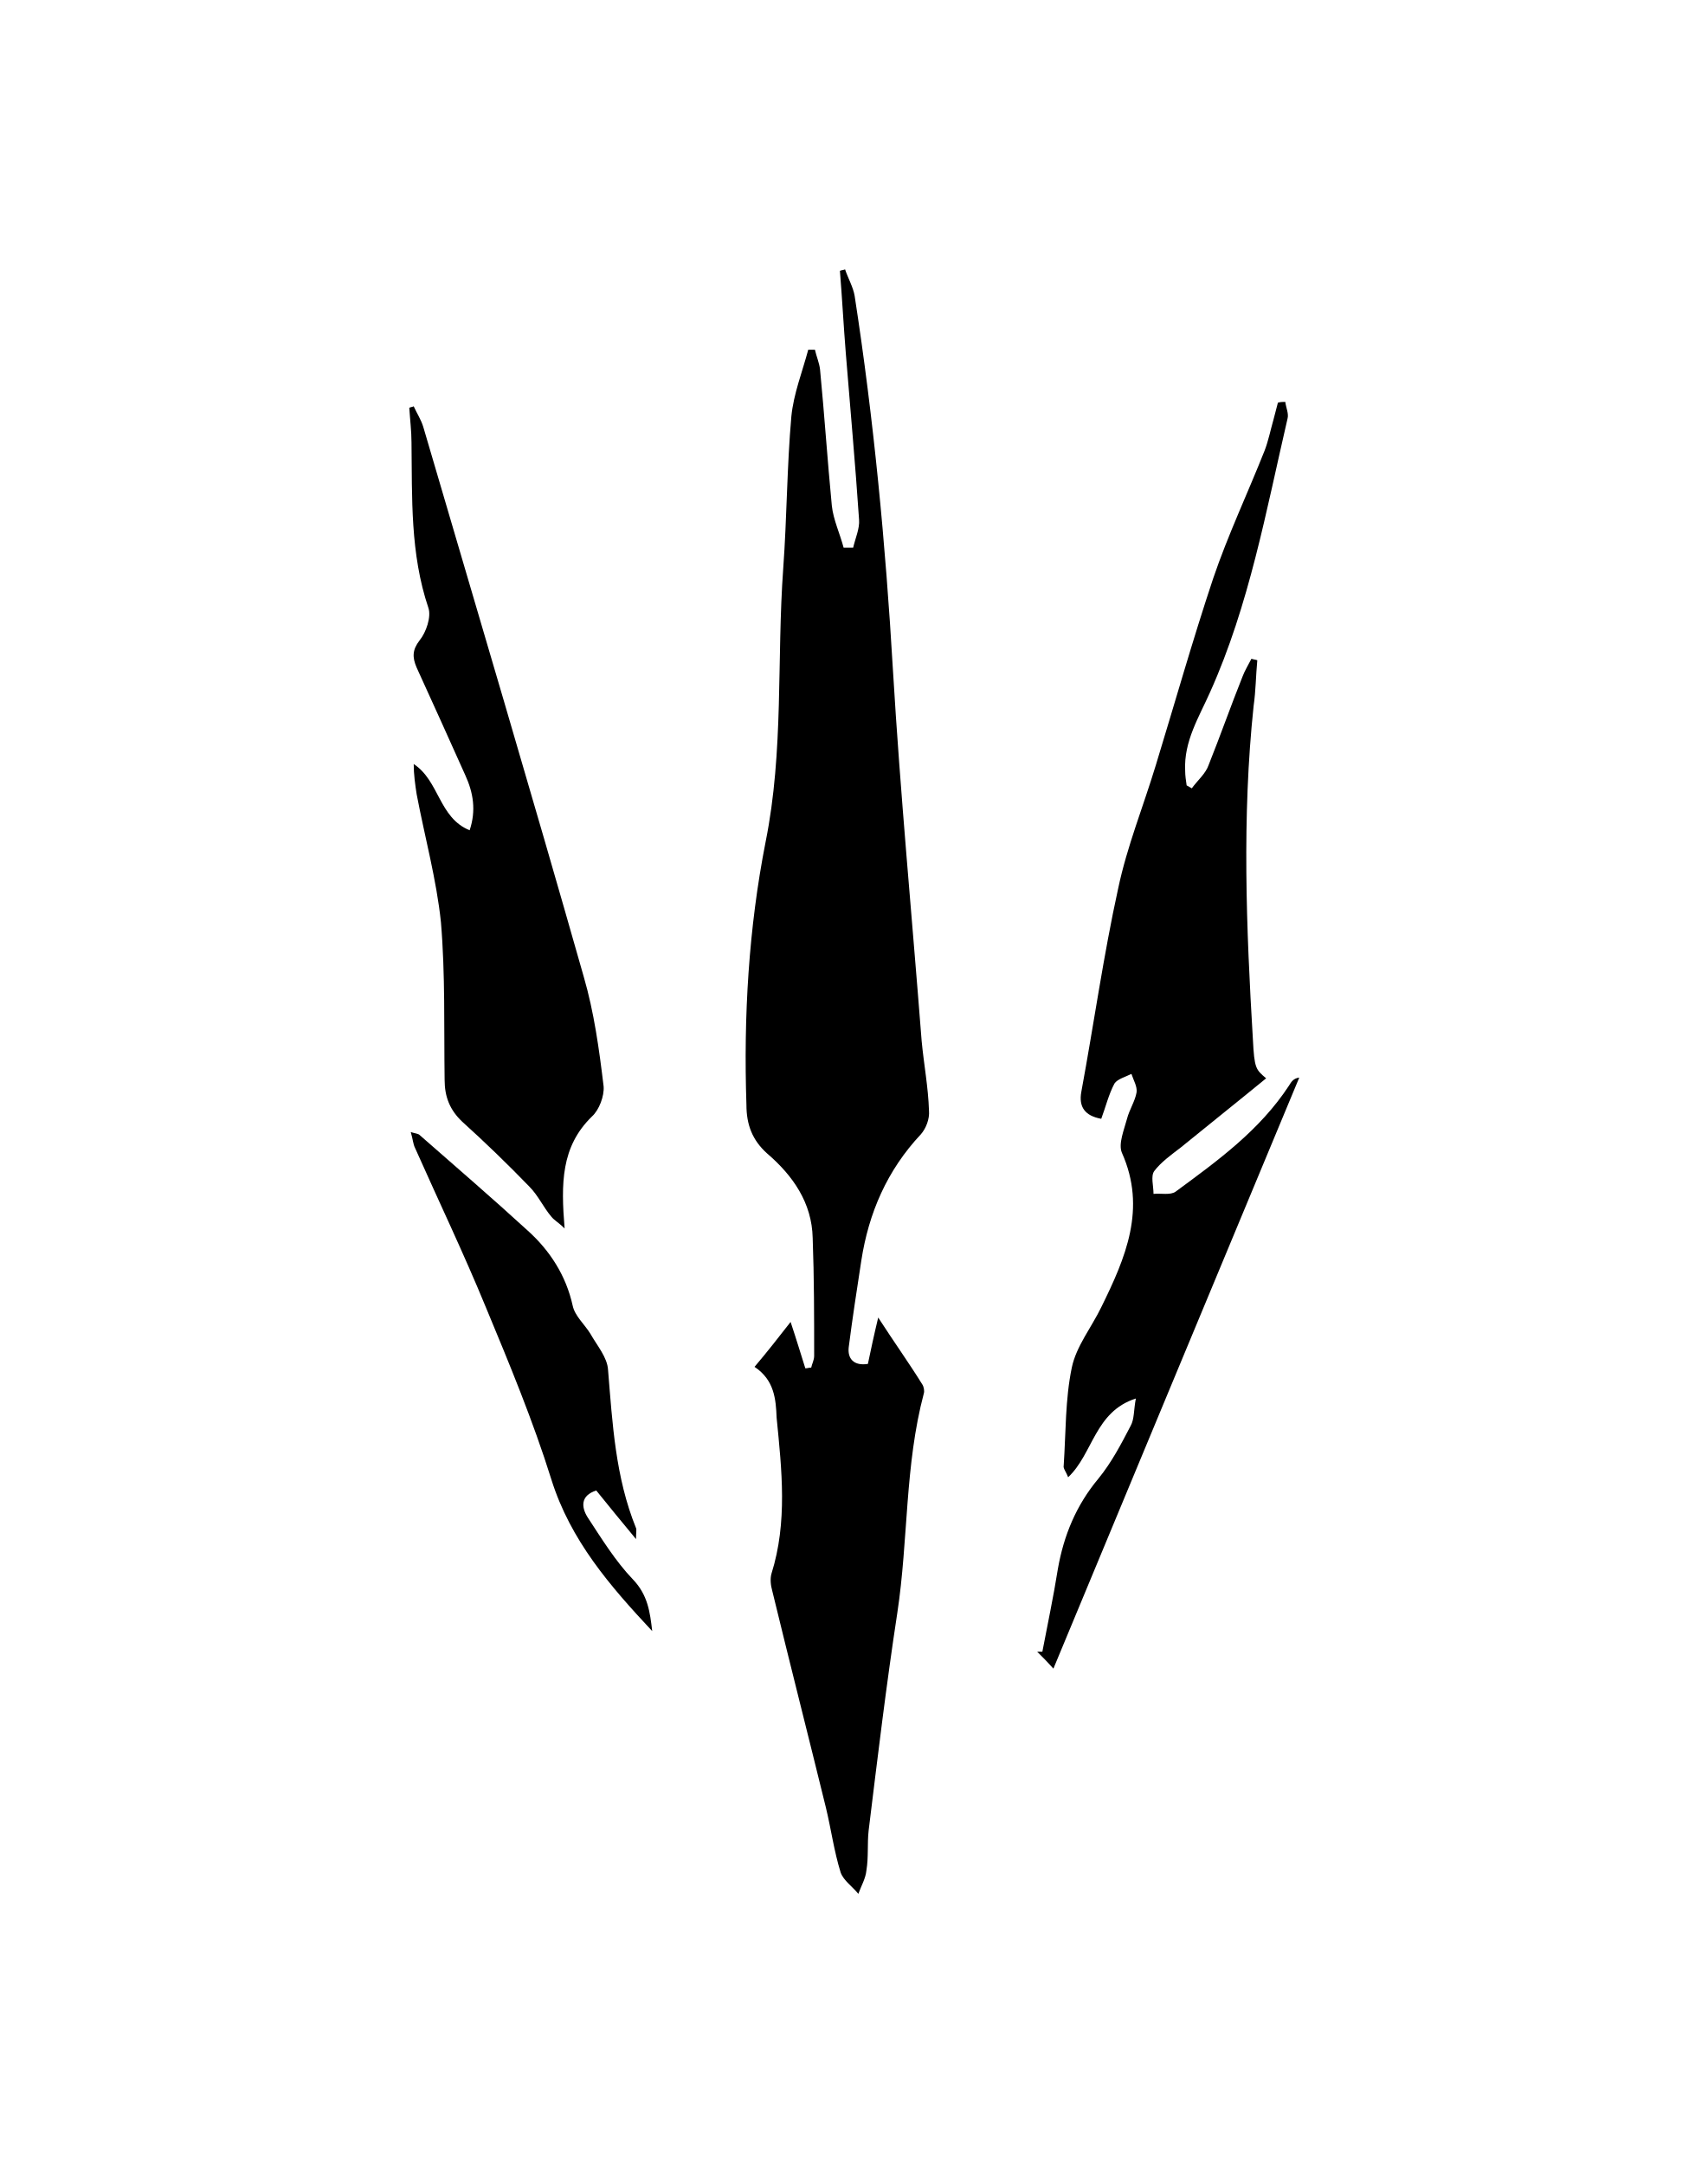
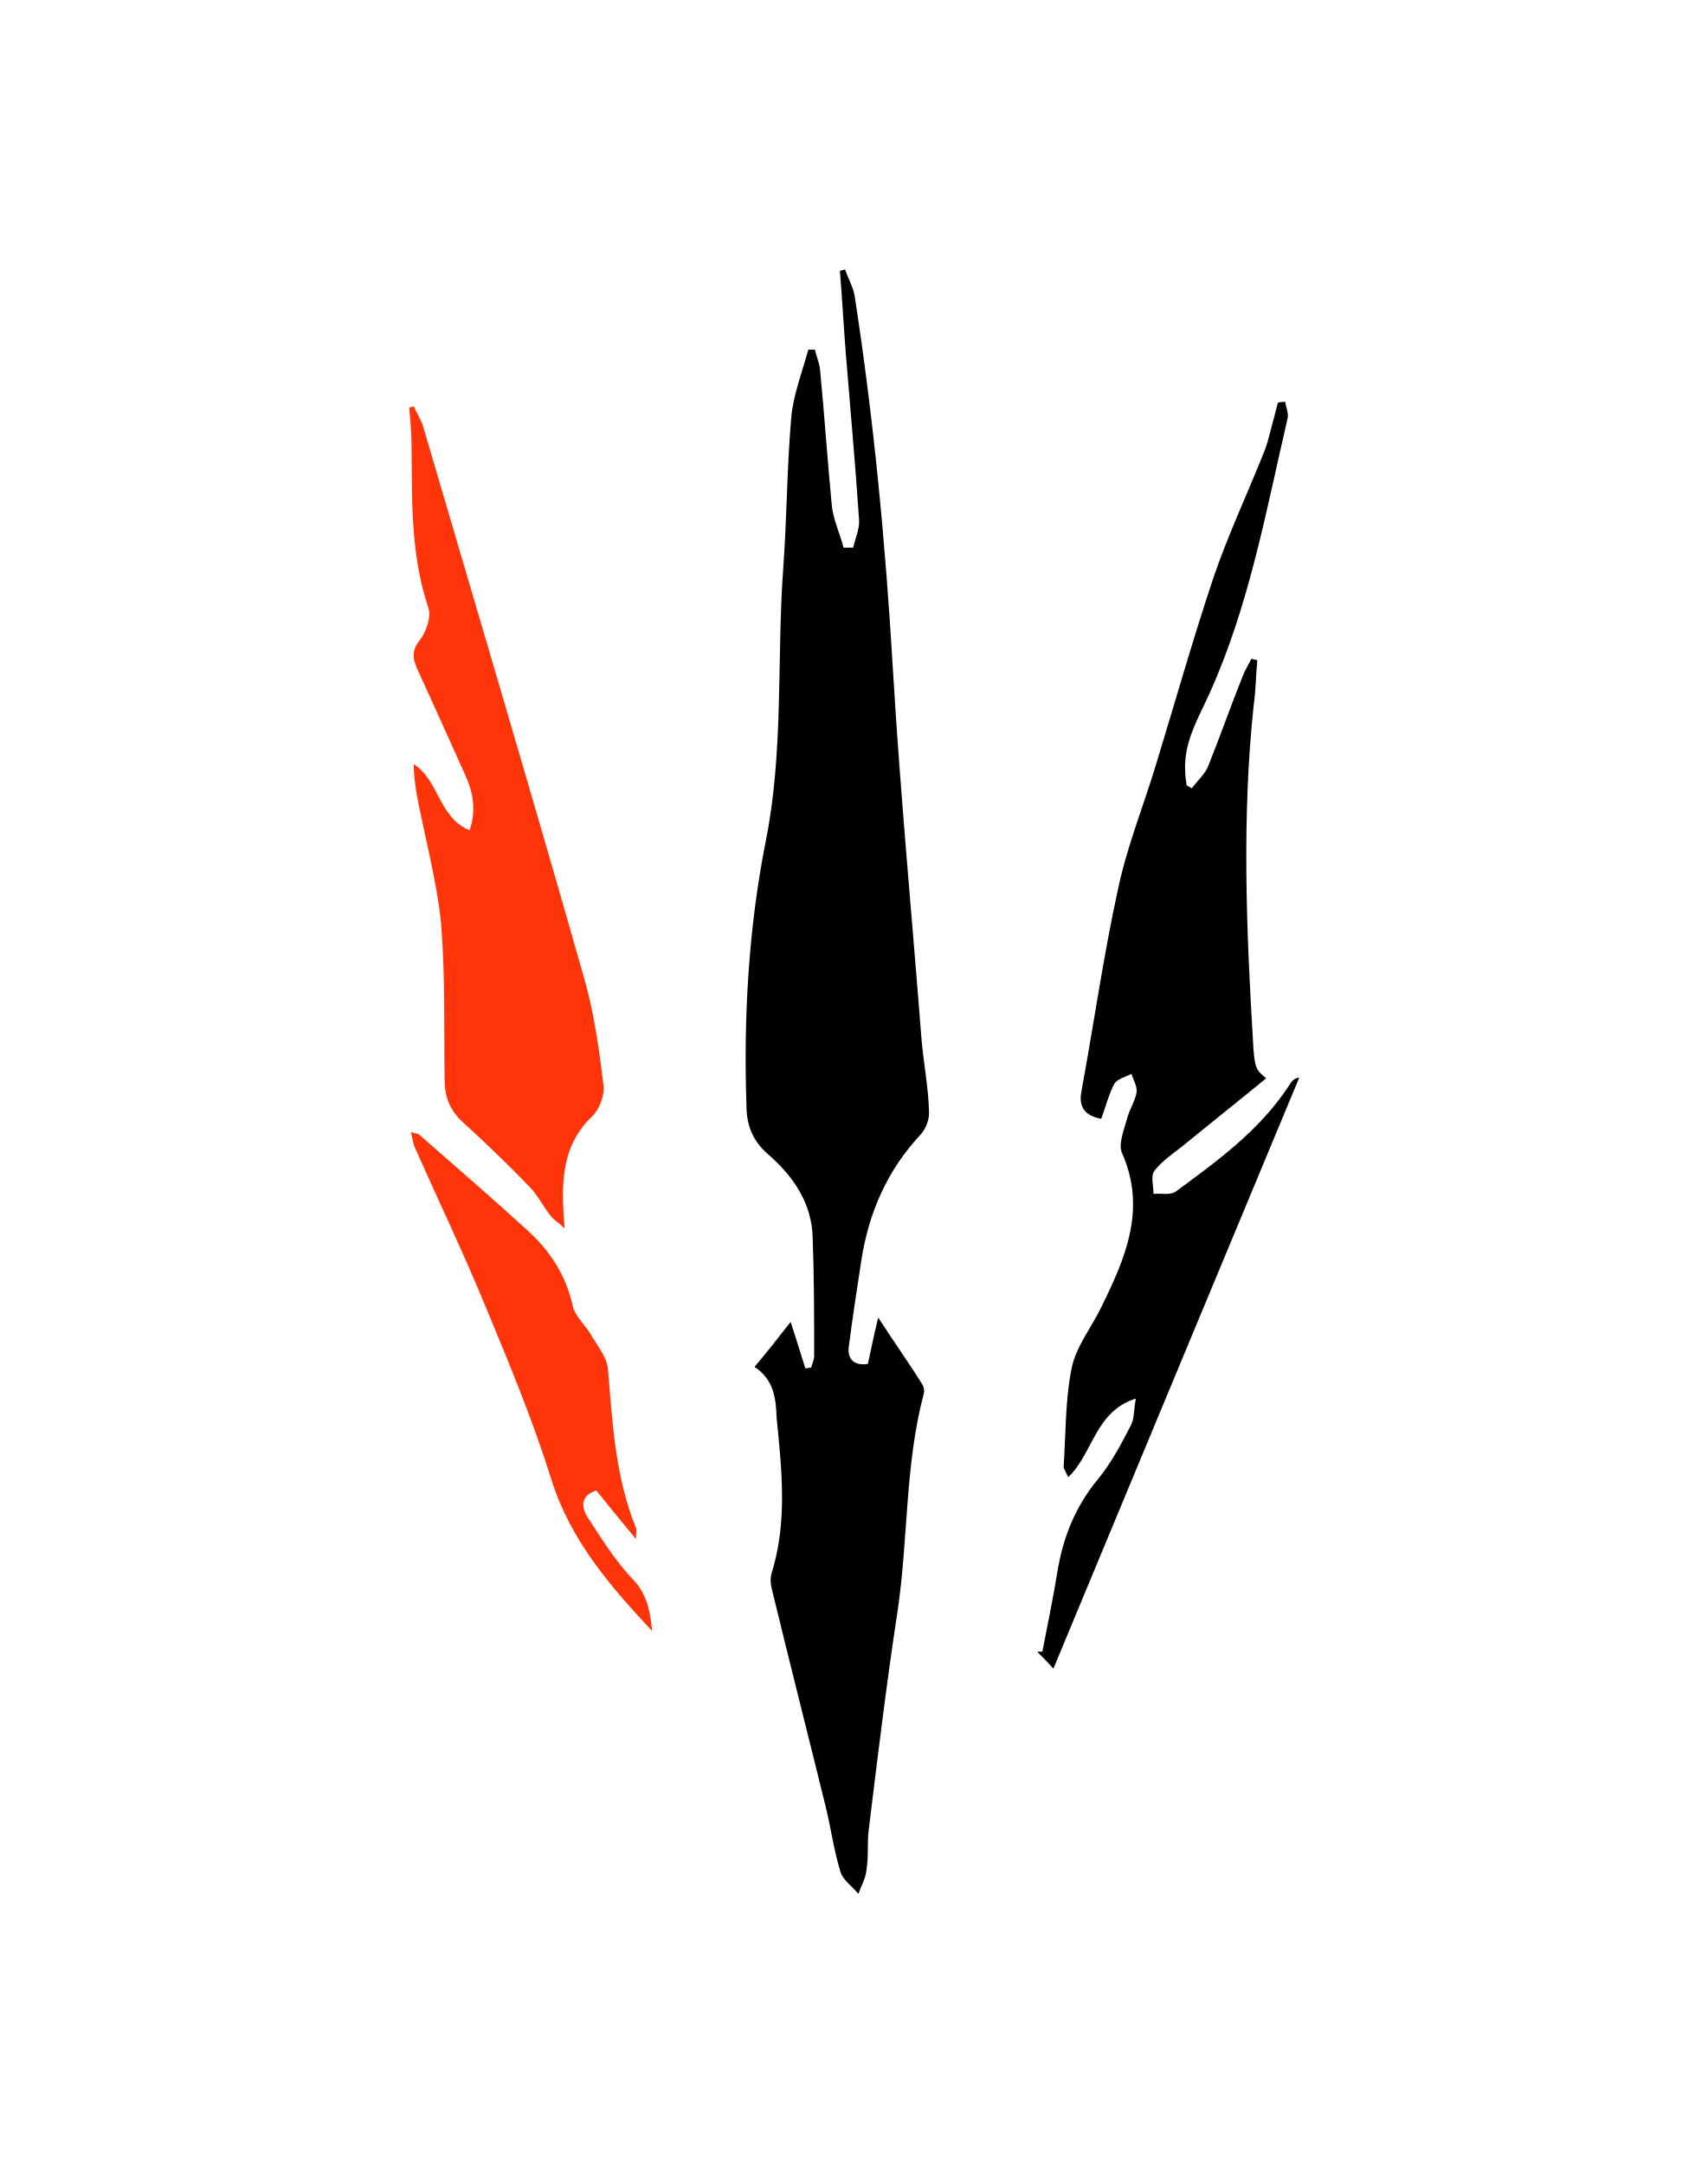
<svg xmlns="http://www.w3.org/2000/svg" version="1.1" id="Layer_1" x="0px" y="0px" viewBox="0 0 232 294" style="enable-background:new 0 0 232 294;" xml:space="preserve">
  <path d="M102.5,185.7c1.7-2,3.1-3.8,4.9-6.1c0.8,2.4,1.4,4.4,2,6.3c0.3,0,0.5-0.1,0.8-0.1c0.1-0.5,0.4-1,0.4-1.6  c0-5.3,0-10.6-0.2-16c-0.1-4.8-2.7-8.5-6.2-11.5c-2-1.8-2.8-3.9-2.8-6.6c-0.4-12,0.3-24,2.6-35.7c2.5-12.4,1.5-24.8,2.4-37.2  c0.5-6.9,0.5-13.8,1.1-20.6c0.3-3.1,1.5-6.1,2.3-9.1c0.3,0,0.6,0,0.9,0c0.2,0.9,0.6,1.8,0.7,2.7c0.6,6.2,1,12.3,1.6,18.5  c0.2,1.9,1.1,3.8,1.6,5.7c0.4,0,0.9,0,1.3,0c0.3-1.3,0.9-2.6,0.8-3.8c-0.5-7.5-1.2-15.1-1.8-22.6c-0.3-3.7-0.5-7.5-0.8-11.2  c0.2-0.1,0.5-0.1,0.7-0.2c0.4,1.2,1.1,2.4,1.3,3.6c2.6,16.8,4.2,33.7,5.2,50.8c1,16.8,2.6,33.6,3.9,50.4c0.3,3.2,0.9,6.3,1,9.5  c0.1,1.1-0.4,2.4-1.1,3.2c-4.6,4.9-7.1,10.7-8.1,17.2c-0.6,3.9-1.2,7.8-1.7,11.7c-0.2,1.6,0.7,2.6,2.6,2.3c0.4-1.9,0.8-3.8,1.4-6.3  c2.2,3.4,4.2,6.2,6,9.1c0.2,0.3,0.3,0.9,0.2,1.2c-2.6,9.8-2.1,19.9-3.6,29.8c-1.5,9.8-2.7,19.8-3.9,29.6c-0.2,1.8,0,3.6-0.3,5.4  c-0.1,1.1-0.7,2.1-1.1,3.2c-0.8-1-2-1.8-2.4-2.9c-0.9-2.9-1.3-5.9-2-8.8c-2.4-9.8-4.9-19.6-7.3-29.5c-0.2-0.7-0.3-1.6-0.1-2.3  c2.2-7,1.4-14.1,0.7-21.2C105.4,190.1,105.2,187.5,102.5,185.7z" />
  <path d="M174.6,54.6c0.1,0.8,0.5,1.6,0.3,2.3c-2.9,12.5-5.2,25.3-10.5,37.1c-1.5,3.4-3.6,6.7-3.4,10.7c0,0.7,0.1,1.3,0.2,2  c0.2,0.1,0.5,0.3,0.7,0.4c0.8-1.1,1.9-2,2.3-3.2c1.6-4,3-8,4.6-12c0.3-0.8,0.8-1.6,1.2-2.4c0.3,0.1,0.5,0.1,0.8,0.2  c-0.2,2.1-0.2,4.1-0.5,6.2c-1.6,15.1-1,30.2-0.1,45.3c0.2,4,0.4,4.1,1.8,5.3c-3.9,3.2-7.8,6.3-11.6,9.4c-1.3,1-2.7,2-3.6,3.2  c-0.5,0.7-0.1,2-0.1,3.1c1-0.1,2.3,0.2,3-0.3c5.7-4.2,11.4-8.3,15.4-14.4c0.3-0.5,0.6-1,1.4-1.1c-11.1,26.7-22.2,53.3-33.4,80.3  c-0.8-0.9-1.5-1.6-2.2-2.3c0.2,0,0.4,0,0.7,0c0.7-3.7,1.5-7.4,2.1-11.2c0.8-4.6,2.5-8.7,5.5-12.3c1.8-2.2,3.1-4.7,4.4-7.2  c0.5-0.9,0.4-2.1,0.7-3.7c-5.6,1.8-5.8,7.5-9.2,10.7c-0.3-0.8-0.7-1.2-0.6-1.6c0.3-4.5,0.2-9,1.1-13.3c0.6-2.9,2.7-5.5,4-8.2  c3.3-6.7,6.2-13.4,2.8-21c-0.5-1.2,0.3-3.1,0.7-4.6c0.3-1.2,1.1-2.4,1.3-3.6c0.1-0.8-0.4-1.6-0.7-2.5c-0.8,0.4-1.9,0.7-2.3,1.3  c-0.8,1.5-1.2,3.2-1.8,4.8c-2.2-0.4-3.1-1.6-2.7-3.7c1.7-9.2,3-18.5,5-27.6c1.2-5.7,3.4-11.1,5.1-16.7c2.6-8.5,5-17,7.8-25.4  c2-5.9,4.7-11.6,7-17.4c0.5-1.3,0.8-2.8,1.2-4.2c0.2-0.8,0.4-1.5,0.6-2.3C174,54.6,174.3,54.6,174.6,54.6z" />
-   <path d="M58.2,82.6c0.4,1.2-0.3,3.3-1.2,4.4c-1,1.3-1,2.3-0.4,3.7c2.2,4.8,4.4,9.7,6.6,14.6c1.1,2.4,1.5,4.8,0.6,7.5  c-4.2-1.7-4.1-6.7-7.6-9c0,1.4,0.2,2.8,0.4,4.1c1.1,5.8,2.7,11.6,3.3,17.4c0.6,7.1,0.4,14.3,0.5,21.4c0,2.3,0.7,4.1,2.4,5.7  c3.1,2.8,6.2,5.8,9.1,8.8c1.2,1.2,1.9,2.8,3,4.1c0.4,0.5,1,0.8,1.8,1.6c-0.5-6.1-0.5-11.1,3.7-15.2c1-0.9,1.7-2.8,1.6-4.1  c-0.6-5-1.3-10.1-2.7-14.9C72.2,107.7,64.8,82.9,57.5,58c-0.3-1-0.9-1.9-1.3-2.8c-0.2,0.1-0.4,0.1-0.6,0.2c0.1,1.6,0.3,3.2,0.3,4.7  C56,67.6,55.7,75.2,58.2,82.6z M86,214.6c-2.4-2.5-4.3-5.6-6.2-8.5c-0.8-1.3-1-2.9,1.2-3.6c1.7,2.1,3.4,4.2,5.4,6.6  c0-0.9,0.1-1.3,0-1.5c-2.8-6.9-3.2-14.2-3.8-21.5c-0.1-1.7-1.5-3.3-2.4-4.9c-0.8-1.3-2.1-2.4-2.4-3.8c-0.9-4.1-3.1-7.5-6.1-10.2  c-4.8-4.4-9.8-8.7-14.7-13c-0.2-0.2-0.6-0.2-1.2-0.4c0.3,1,0.3,1.6,0.6,2.2c3.2,7.2,6.6,14.3,9.6,21.6c3.2,7.7,6.4,15.4,8.9,23.4  c2.6,8.3,8,14.5,13.7,20.6C88.3,219,88,216.7,86,214.6z" />
+   <path style="fill: #FF3509" d="M58.2,82.6c0.4,1.2-0.3,3.3-1.2,4.4c-1,1.3-1,2.3-0.4,3.7c2.2,4.8,4.4,9.7,6.6,14.6c1.1,2.4,1.5,4.8,0.6,7.5  c-4.2-1.7-4.1-6.7-7.6-9c0,1.4,0.2,2.8,0.4,4.1c1.1,5.8,2.7,11.6,3.3,17.4c0.6,7.1,0.4,14.3,0.5,21.4c0,2.3,0.7,4.1,2.4,5.7  c3.1,2.8,6.2,5.8,9.1,8.8c1.2,1.2,1.9,2.8,3,4.1c0.4,0.5,1,0.8,1.8,1.6c-0.5-6.1-0.5-11.1,3.7-15.2c1-0.9,1.7-2.8,1.6-4.1  c-0.6-5-1.3-10.1-2.7-14.9C72.2,107.7,64.8,82.9,57.5,58c-0.3-1-0.9-1.9-1.3-2.8c-0.2,0.1-0.4,0.1-0.6,0.2c0.1,1.6,0.3,3.2,0.3,4.7  C56,67.6,55.7,75.2,58.2,82.6z M86,214.6c-2.4-2.5-4.3-5.6-6.2-8.5c-0.8-1.3-1-2.9,1.2-3.6c1.7,2.1,3.4,4.2,5.4,6.6  c0-0.9,0.1-1.3,0-1.5c-2.8-6.9-3.2-14.2-3.8-21.5c-0.1-1.7-1.5-3.3-2.4-4.9c-0.8-1.3-2.1-2.4-2.4-3.8c-0.9-4.1-3.1-7.5-6.1-10.2  c-4.8-4.4-9.8-8.7-14.7-13c-0.2-0.2-0.6-0.2-1.2-0.4c0.3,1,0.3,1.6,0.6,2.2c3.2,7.2,6.6,14.3,9.6,21.6c3.2,7.7,6.4,15.4,8.9,23.4  c2.6,8.3,8,14.5,13.7,20.6C88.3,219,88,216.7,86,214.6z" />
</svg>
